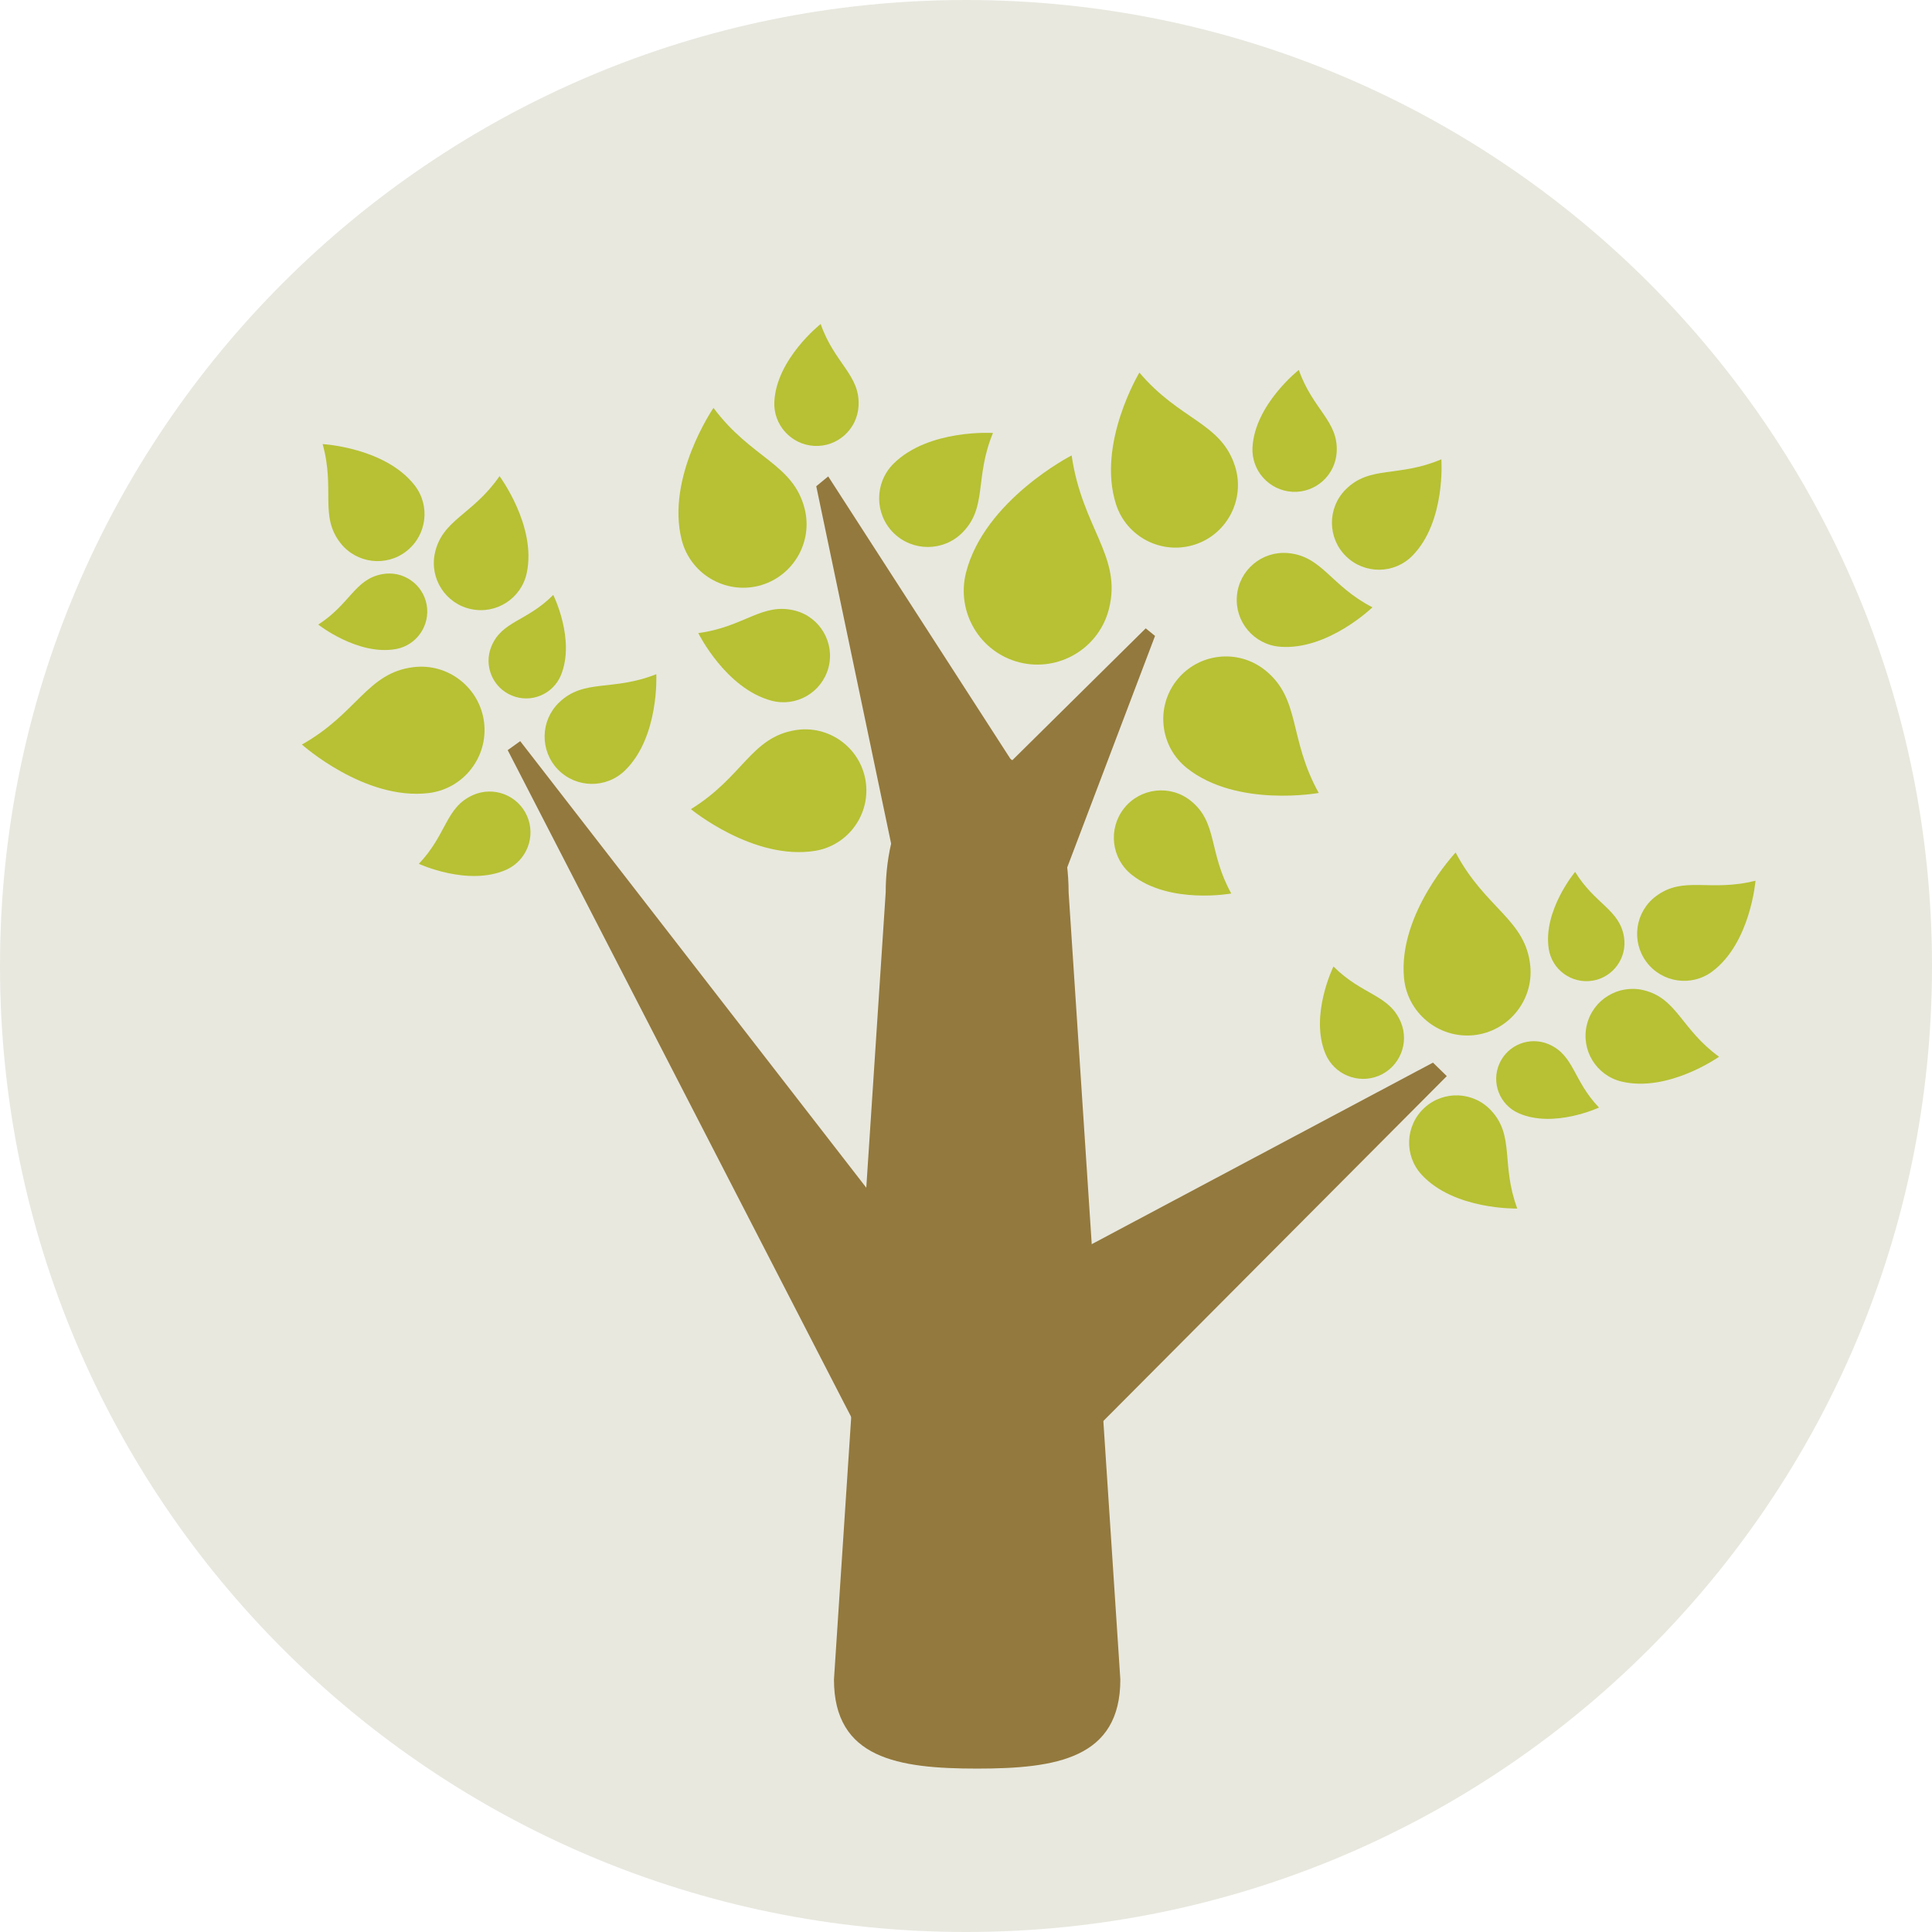
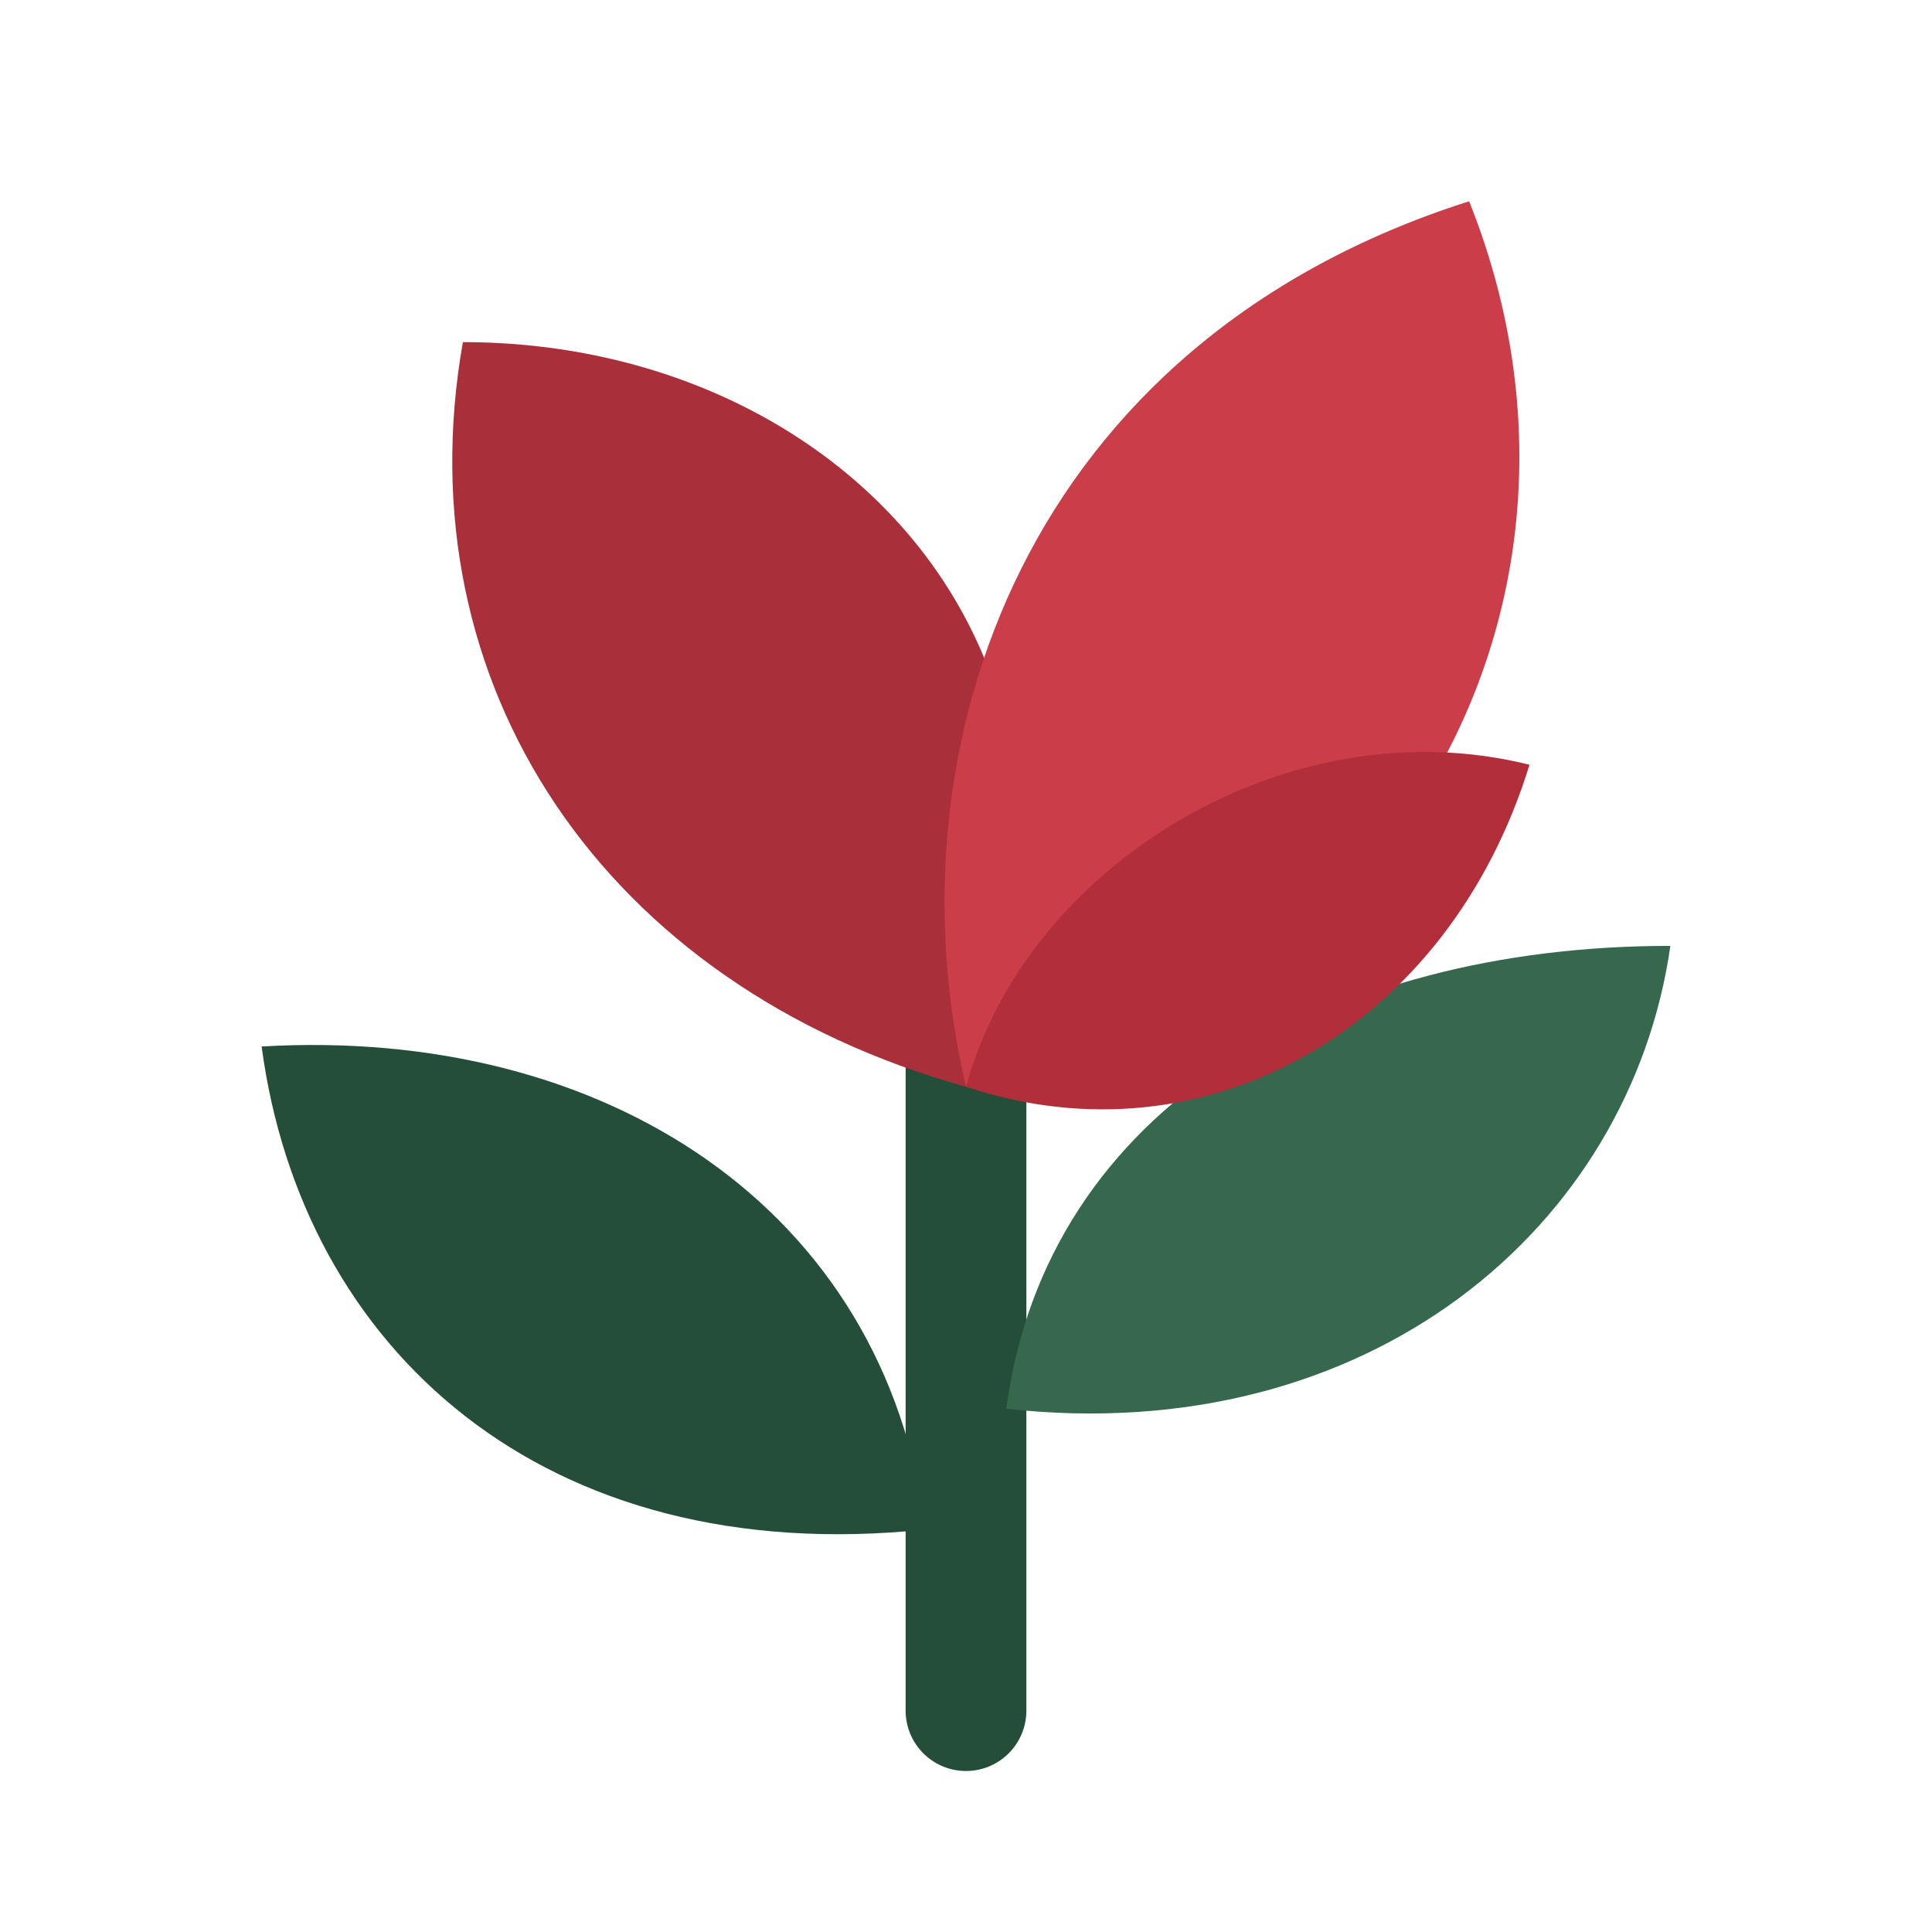
- <svg xmlns="http://www.w3.org/2000/svg" version="1.1" id="Layer_1" x="0px" y="0px" viewBox="0 0 473.931 473.931" style="enable-background:new 0 0 473.931 473.931;" xml:space="preserve">
-   <circle style="fill:#E8E8DF;" cx="236.966" cy="236.966" r="236.966" />
-   <g>
-     <path style="fill:#93793D;" d="M239.701,183.788c-12.389,0-22.436,15.73-22.436,35.128l-12.688,193.067   c0,19.397,15.719,21.863,35.124,21.863c19.412,0,35.124-2.466,35.124-21.863l-12.688-193.067   C262.137,199.522,252.082,183.788,239.701,183.788z" />
-     <polygon style="fill:#93793D;" points="255.196,311.913 351.516,260.666 354.906,263.977 268.453,350.79  " />
-     <polygon style="fill:#93793D;" points="231.349,315.67 127.609,181.805 124.541,184.012 211.024,351.894  " />
-     <polygon style="fill:#93793D;" points="203.163,116.863 200.233,119.276 219.724,212.322 250.212,189.793  " />
-     <polygon style="fill:#93793D;" points="238.279,196.42 281.051,154.138 283.337,155.994 261.467,213.647  " />
-   </g>
-   <g>
-     <path style="fill:#B7C133;" d="M160.993,165.378c-10.817,4.307-17.713,1.014-23.876,6.978c-4.599,4.46-4.707,11.816-0.247,16.415   c4.464,4.599,11.816,4.711,16.423,0.247C161.775,180.783,160.993,165.378,160.993,165.378z" />
-     <path style="fill:#B7C133;" d="M122.539,116.799c-6.556,9.515-14.069,10.604-15.865,18.922c-1.328,6.223,2.63,12.359,8.857,13.695   c6.219,1.336,12.352-2.619,13.68-8.842C131.68,129.091,122.539,116.799,122.539,116.799z" />
-     <path style="fill:#B7C133;" d="M79.142,108.938c3.121,11.124-0.849,17.597,4.393,24.299c3.94,4.999,11.188,5.882,16.187,1.957   c5.014-3.933,5.89-11.173,1.964-16.179C94.438,109.765,79.142,108.938,79.142,108.938z" />
-     <path style="fill:#B7C133;" d="M102.741,211.903c6.937-7.266,6.526-13.867,13.294-16.872c5.059-2.249,10.978,0.037,13.235,5.085   c2.245,5.066-0.045,10.993-5.093,13.242C114.835,217.505,102.741,211.903,102.741,211.903z" />
-     <path style="fill:#B7C133;" d="M135.721,145.932c-6.511,6.567-12.591,6.357-15.188,12.655c-1.931,4.718,0.322,10.107,5.044,12.045   c4.7,1.938,10.092-0.311,12.03-5.021C141.18,156.914,135.721,145.932,135.721,145.932z" />
-     <path style="fill:#B7C133;" d="M74.057,182.639c13.601-7.629,15.981-17.598,27.382-18.986c8.505-1.036,16.269,5.044,17.313,13.564   c1.021,8.527-5.051,16.277-13.571,17.324C89.439,196.439,74.057,182.639,74.057,182.639z" />
-     <path style="fill:#B7C133;" d="M78.068,153.214c7.873-5.07,8.954-11.135,15.712-12.378c5.078-0.928,9.946,2.428,10.881,7.491   c0.92,5.078-2.432,9.946-7.491,10.881C87.804,160.918,78.068,153.214,78.068,153.214z" />
-     <path style="fill:#B7C133;" d="M372.193,296.46c-4.041-10.907-0.576-17.732-6.395-24.033c-4.348-4.707-11.693-4.999-16.4-0.655   c-4.707,4.352-5.006,11.697-0.651,16.404C356.758,296.864,372.193,296.46,372.193,296.46z" />
-     <path style="fill:#B7C133;" d="M421.696,259.229c-9.347-6.788-10.245-14.327-18.518-16.333c-6.189-1.482-12.423,2.324-13.916,8.505   c-1.497,6.193,2.316,12.419,8.498,13.908C409.184,268.063,421.696,259.229,421.696,259.229z" />
-     <path style="fill:#B7C133;" d="M430.635,216.038c-11.203,2.844-17.583-1.287-24.4,3.79c-5.108,3.813-6.155,11.031-2.361,16.134   c3.809,5.111,11.027,6.159,16.138,2.365C429.419,231.304,430.635,216.038,430.635,216.038z" />
-     <path style="fill:#B7C133;" d="M327.108,237.085c7.094,7.106,13.702,6.862,16.539,13.699c2.118,5.104-0.307,10.982-5.414,13.107   c-5.115,2.114-10.978-0.307-13.104-5.422C321.219,249.033,327.108,237.085,327.108,237.085z" />
-     <path style="fill:#B7C133;" d="M392.245,271.685c-6.395-6.668-6.035-12.744-12.262-15.498c-4.677-2.047-10.121,0.071-12.176,4.741   c-2.054,4.651,0.067,10.103,4.722,12.15C381.136,276.872,392.245,271.685,392.245,271.685z" />
-     <path style="fill:#B7C133;" d="M357.072,209.127c7.293,13.788,17.205,16.419,18.32,27.842c0.819,8.531-5.452,16.142-13.987,16.98   c-8.55,0.808-16.157-5.459-16.991-13.998C342.906,224.169,357.072,209.127,357.072,209.127z" />
-     <path style="fill:#B7C133;" d="M386.389,213.875c4.883,7.989,10.911,9.22,11.992,16.007c0.804,5.096-2.675,9.889-7.768,10.694   c-5.093,0.793-9.875-2.679-10.69-7.76C378.438,223.409,386.389,213.875,386.389,213.875z" />
-     <path style="fill:#B7C133;" d="M302.042,219.181c-5.658-10.163-3.274-17.437-9.983-22.772c-5.014-3.989-12.322-3.158-16.31,1.856   c-3.981,5.018-3.151,12.322,1.856,16.31C286.855,221.939,302.042,219.181,302.042,219.181z" />
-     <path style="fill:#B7C133;" d="M323.498,194.515c-7.476-13.455-4.348-23.087-13.212-30.155c-6.642-5.268-16.303-4.172-21.594,2.47   c-5.276,6.634-4.18,16.303,2.462,21.59C303.408,198.175,323.498,194.515,323.498,194.515z" />
-     <path style="fill:#B7C133;" d="M336.672,148.978c-10.282-5.283-12.314-12.595-20.8-13.313c-6.35-0.52-11.929,4.195-12.453,10.533   c-0.535,6.346,4.187,11.921,10.526,12.445C325.66,159.62,336.672,148.978,336.672,148.978z" />
-     <path style="fill:#B7C133;" d="M353.57,112.672c-10.634,4.516-17.553,1.411-23.539,7.469c-4.456,4.546-4.393,11.846,0.138,16.303   c4.546,4.471,11.839,4.408,16.303-0.123C354.711,127.946,353.57,112.672,353.57,112.672z" />
-     <path style="fill:#B7C133;" d="M262.877,111.714c2.601,17.927,12.415,24.703,9.156,37.646c-2.425,9.669-12.277,15.551-21.96,13.126   c-9.669-2.455-15.536-12.269-13.119-21.968C241.478,122.655,262.877,111.714,262.877,111.714z" />
-     <path style="fill:#B7C133;" d="M243.581,106.21c-4.576,11.049-1.287,18.219-7.521,24.46c-4.632,4.666-12.236,4.677-16.898,0.034   c-4.662-4.666-4.67-12.217-0.03-16.909C227.753,105.185,243.581,106.21,243.581,106.21z" />
-     <path style="fill:#B7C133;" d="M175.025,100.058c9.324,12.512,19.506,13.601,22.357,24.722c2.11,8.303-2.922,16.782-11.233,18.918   c-8.325,2.103-16.801-2.93-18.922-11.244C163.317,117.091,175.025,100.058,175.025,100.058z" />
-     <path style="fill:#B7C133;" d="M169.479,198.489c12.812-7.891,14.72-17.586,25.631-19.382c8.165-1.325,15.888,4.221,17.22,12.389   c1.328,8.176-4.224,15.887-12.389,17.22C184.854,211.162,169.479,198.489,169.479,198.489z" />
-     <path style="fill:#B7C133;" d="M318.607,90.745c3.435,9.777,9.699,12.501,9.295,20.104c-0.307,5.706-5.175,10.099-10.874,9.792   c-5.687-0.314-10.069-5.171-9.785-10.866C307.801,99.246,318.607,90.745,318.607,90.745z" />
-     <path style="fill:#B7C133;" d="M279.502,91.393c9.897,11.727,19.988,12.209,23.446,22.944c2.567,8.067-1.863,16.703-9.916,19.274   c-8.052,2.563-16.67-1.86-19.263-9.901C268.999,108.84,279.502,91.393,279.502,91.393z" />
-     <path style="fill:#B7C133;" d="M201.314,79.482c3.442,9.777,9.706,12.501,9.295,20.101c-0.299,5.706-5.175,10.099-10.866,9.8   c-5.691-0.314-10.084-5.175-9.792-10.866C190.497,87.984,201.314,79.482,201.314,79.482z" />
-     <path style="fill:#B7C133;" d="M171.29,155.298c11.349-1.489,15.689-7.629,23.846-5.482c6.065,1.624,9.706,7.876,8.09,13.972   c-1.631,6.08-7.876,9.714-13.972,8.097C178.014,168.896,171.29,155.298,171.29,155.298z" />
-   </g>
-   <g>
- </g>
-   <g>
- </g>
-   <g>
- </g>
-   <g>
- </g>
-   <g>
- </g>
-   <g>
- </g>
-   <g>
- </g>
-   <g>
- </g>
-   <g>
- </g>
-   <g>
- </g>
-   <g>
- </g>
-   <g>
- </g>
-   <g>
- </g>
-   <g>
- </g>
-   <g>
- </g>
+ <svg xmlns="http://www.w3.org/2000/svg" viewBox="0 0 96 96">
+   <path d="M48 85V52" fill="none" stroke="#244E3A" stroke-width="6" stroke-linecap="round" />
+   <path d="M46 76C27 78 15 67 13 52C30 51 44 60 46 76Z" fill="#244E3A" />
+   <path d="M50 70C68 72 81 61 83 47C66 47 52 55 50 70Z" fill="#35684C" />
+   <path d="M48 54C30 49 20 34 23 17C42 17 57 33 48 54Z" fill="#A92F3B" />
+   <path d="M48 54C44 37 51 17 73 10C81 30 69 51 48 54Z" fill="#CB3D48" />
+   <path d="M48 54C51 43 64 35 76 38C72 51 60 58 48 54Z" fill="#B22E3B" />
</svg>
